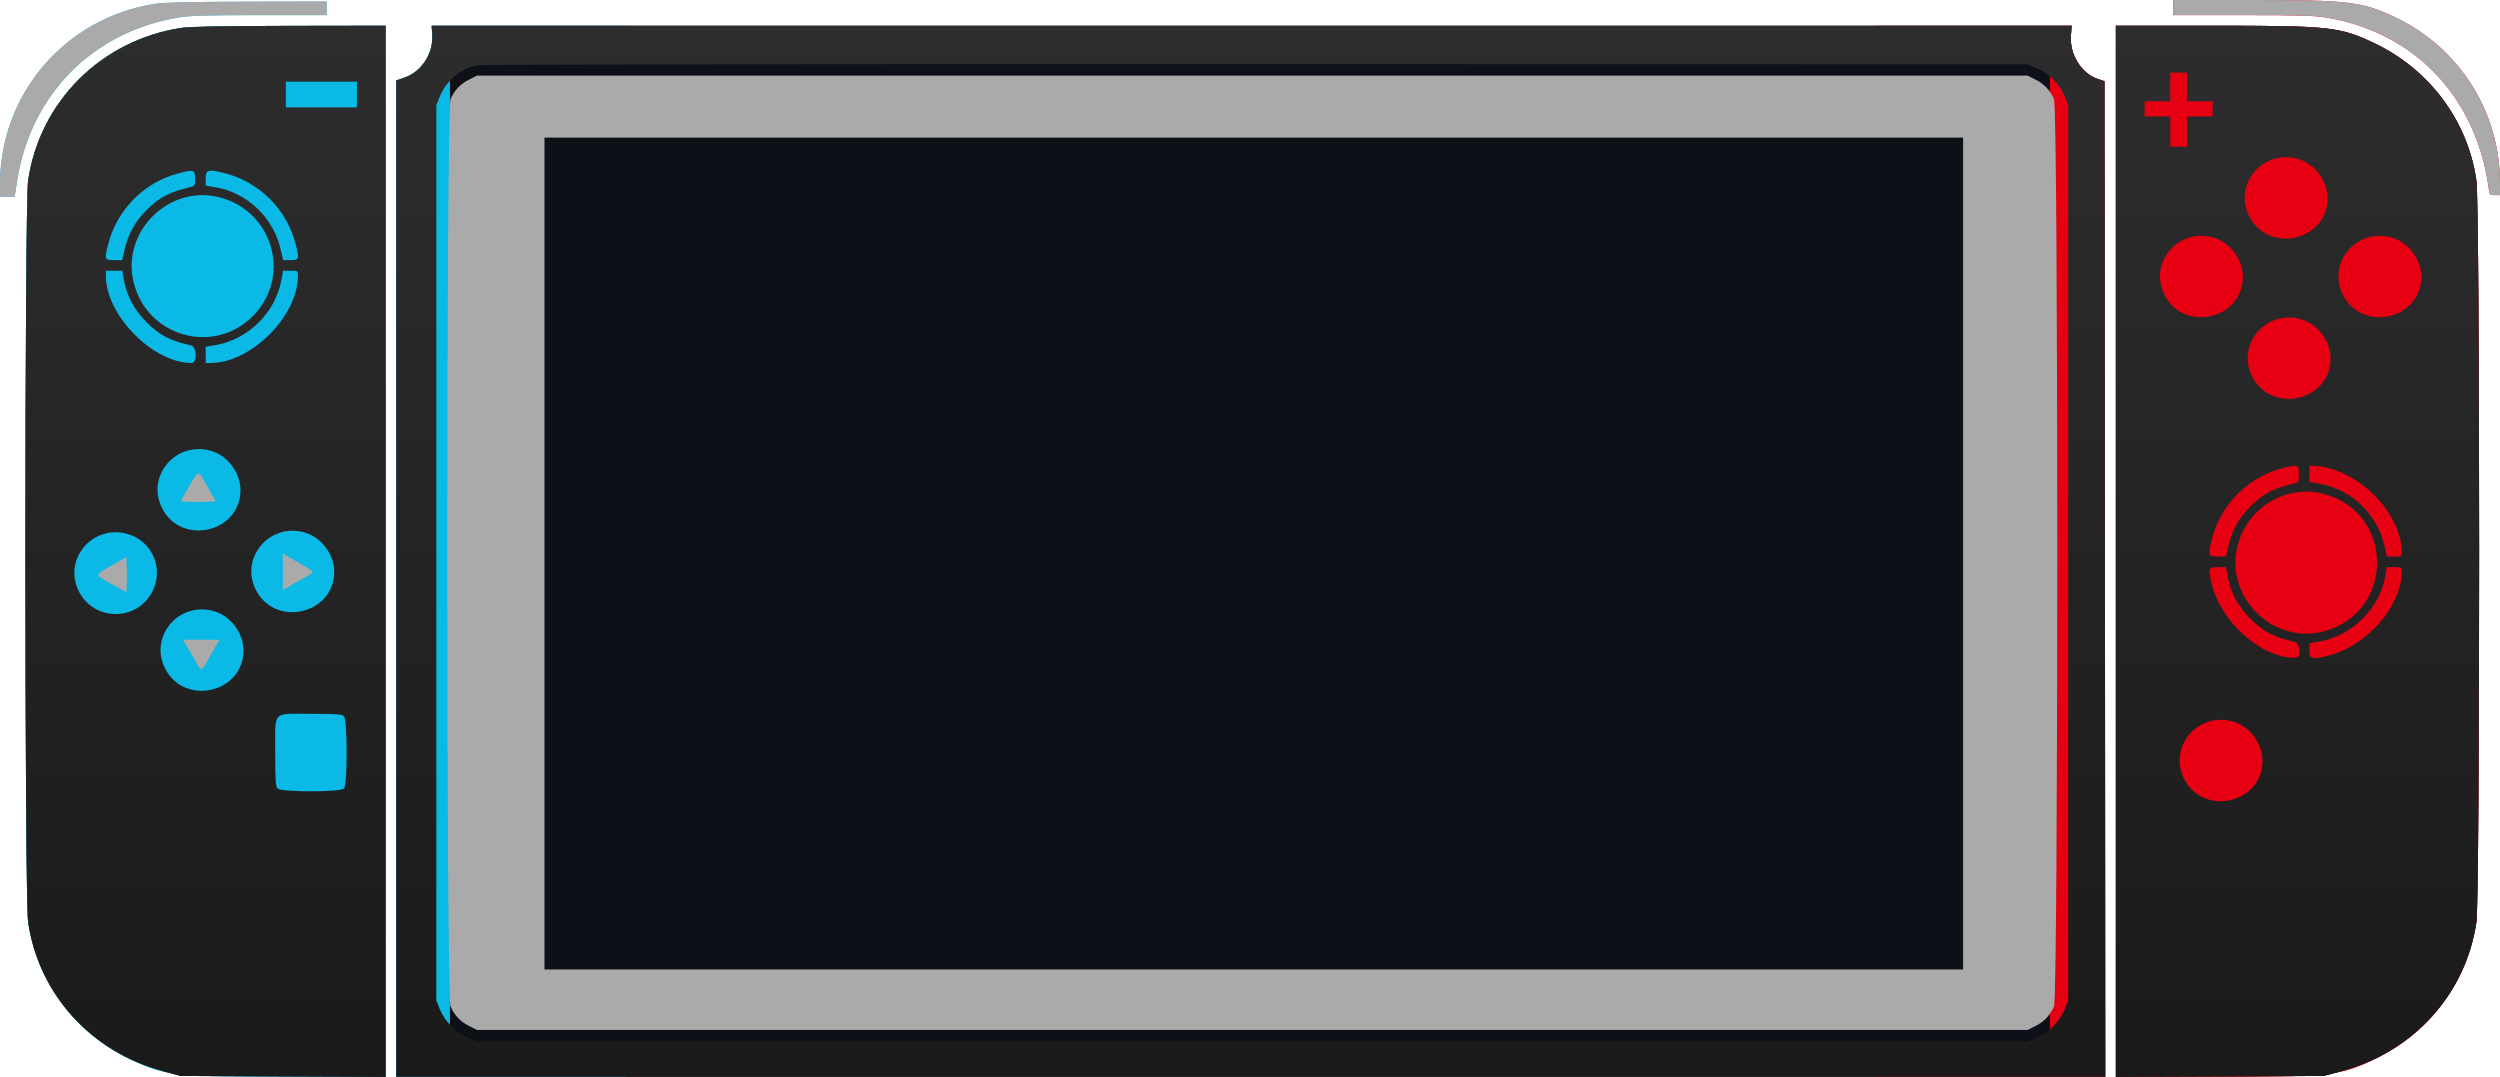
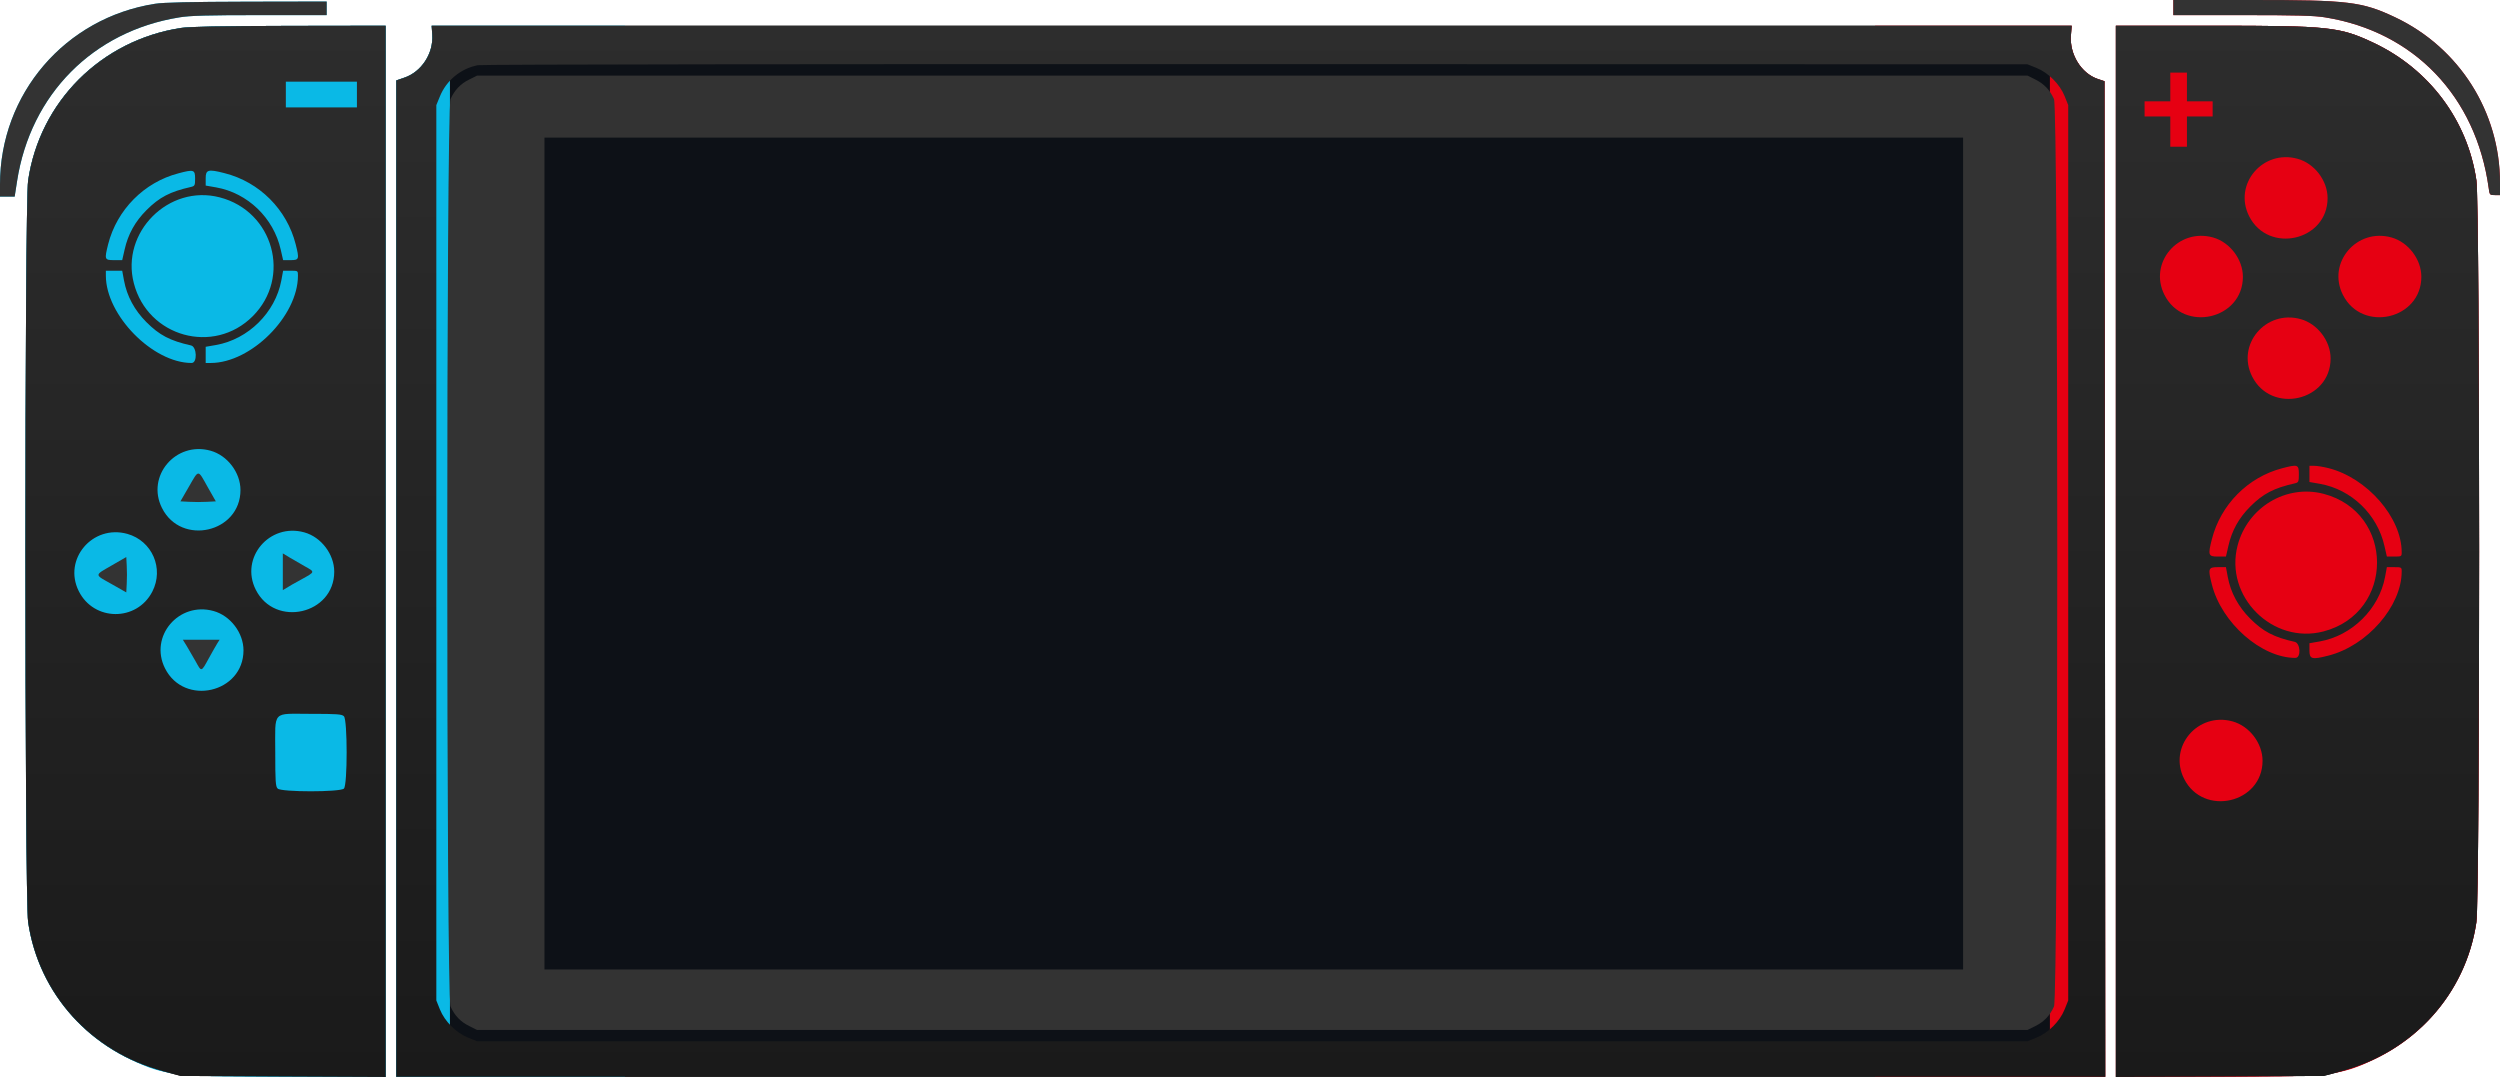
<svg xmlns="http://www.w3.org/2000/svg" width="2204" height="949.333" viewBox="0 0 1653 712">
  <defs>
    <linearGradient id="b" x1="0" x2="0" y1="0" y2="1">
      <stop offset="0%" stop-color="#2d2d2d" />
      <stop offset="100%" stop-color="#1a1a1a" />
    </linearGradient>
    <clipPath id="a">
      <path d="M1437 5v5h45.8c35.3 0 47.7.3 54.7 1.5 58.7 9.5 99.6 52.2 108 112.7.6 4.7.7 4.8 4.1 4.8h3.4v-8.1c0-46.9-26.9-89.4-69.4-109.5C1561.7 1.1 1553 0 1488.8 0H1437z" />
      <path d="M102.5 2.5C43.1 11.8 0 62 0 121.9v8.1h9.7l1.6-10.3c8.9-57.3 50.2-99 107.2-108.2 6.9-1.2 19.2-1.5 53.3-1.5H216V1l-52.7.1c-37.1.1-55.2.5-60.8 1.4" />
      <path d="M119.5 18.5C66.8 26.7 26.3 67.2 18.6 119.3c-2.4 15.8-2.4 474.6 0 490.4 5.8 39.7 31.1 73.5 67.8 90.9C109 711.3 115.7 712 192.3 712H255V17l-63.7.1c-45.9.1-66 .5-71.8 1.4" />
      <path d="M285.8 22.9c.9 12.4-7.1 24.7-18.6 28.5l-5.2 1.8V712h1130l-.2-329.2-.3-329.1-4.5-1.5c-10.9-3.7-18.7-16.3-17.7-28.8l.5-6.4H285.4z" />
      <path d="M1399 364.5V712h63.8c77.6 0 84.1-.7 106.8-11.4 36.7-17.4 62-51.2 67.8-90.9 2.4-15.8 2.4-474.6 0-490.4-5.8-39.7-31.1-73.5-67.8-90.9-22.7-10.7-29.2-11.4-106.8-11.4H1399z" />
    </clipPath>
  </defs>
  <path fill="#0a0a0a" d="M119.5 18.5C66.8 26.7 26.3 67.2 18.6 119.3c-2.4 15.8-2.4 474.6 0 490.4 7 47.7 41.6 85.8 89.2 98.6l11.7 3.1 67.8.4 67.7.3V17l-63.7.1c-45.9.1-66 .5-71.8 1.4m116.5 44V71h-47V54h47zM129 118c0 4.6-.2 5-2.7 5.6-13.8 3.1-20.9 6.8-29.4 15.3-7.6 7.6-12.2 15.9-14.5 26.1l-1.6 7h-5.4c-6.3 0-6.4-.4-3.9-10.5 5.8-22.8 23.8-41 46.5-46.9 10.1-2.7 11-2.4 11 3.4m19.5-3.5c23 5.8 41.2 24 47 47 2.5 9.9 2.3 10.5-3.4 10.5h-4.9l-1.6-7c-4.7-20.9-21.8-37.4-42.7-41.1l-6.9-1.2v-4.9c0-5.6 1.6-6.1 12.5-3.3m-3.2 16c35.5 9.2 47.6 52.8 21.8 78.6s-69.4 13.7-78.6-21.8c-8.8-33.7 23.1-65.6 56.8-56.8m-63.3 55c1.9 10.3 7 19.7 14.8 27.5 8.6 8.6 15.6 12.3 29.5 15.4 3.9.9 4.3 11.6.4 11.6C101 240 70 208.4 70 182.3V179h10.8zm115-3.2c0 26.7-31 57.7-57.7 57.7H136v-10.7l6.9-1.2c21.3-3.8 39.1-21.4 43.1-42.6l1.2-6.5h4.9c4.9 0 4.9 0 4.9 3.3M139.2 298c11.2 3.1 19.8 14.5 19.8 26 0 28.2-39.2 37.2-51.9 11.9-10.6-21.1 9.1-44.3 32.1-37.9m62 54c11.2 3.1 19.8 14.5 19.8 26 0 28.2-39.2 37.2-51.9 11.9-10.6-21.1 9.1-44.3 32.1-37.9m-117 1c16.4 4.6 24.4 22.9 16.5 38.2-10.3 19.9-38.6 19.7-48.6-.3-10.6-21.1 9.1-44.3 32.1-37.9m57 51c11.2 3.1 19.8 14.5 19.8 26 0 28.2-39.2 37.2-51.9 11.9-10.6-21.1 9.1-44.3 32.1-37.9m86.2 69.6c2.4 2.3 2.4 45.5 0 47.8-2.3 2.4-41.5 2.4-43.8 0-1.4-1.3-1.6-4.9-1.6-23.9 0-28.3-2.5-25.5 23.5-25.5 17.2 0 20.6.2 21.9 1.6" />
  <path fill="#0a0a0a" d="M285.8 22.9c.9 12.4-7.1 24.7-18.6 28.5l-5.2 1.8V712h1130l-.2-329.2-.3-329.1-4.5-1.5c-10.9-3.7-18.7-16.3-17.7-28.8l.5-6.4H285.4zm1060.7 22c7.9 3.2 15.4 10.7 18.6 18.6l2.4 6v592l-2.4 6c-3.2 7.9-10.7 15.4-18.6 18.6l-6 2.4h-1025l-6-2.4c-7.9-3.2-15.4-10.7-18.6-18.6l-2.4-6v-592l2.3-5.6c4.3-10.7 13.8-18.6 25.2-20.8 2.6-.5 225.9-.8 514.5-.7l510 .1z" />
  <path fill="#0a0a0a" d="M1399 364.6v347.5l68.8-.3 68.7-.4 11.7-3.1c47.6-12.8 82.2-50.9 89.2-98.6 2.4-15.8 2.4-474.6 0-490.4-5.8-39.7-31.1-73.5-67.8-90.9-22.7-10.7-29.2-11.4-106.8-11.4H1399zm47-307.1V67h17v10h-17v20h-11V77h-17V67h17V48h11zm73.2 47.5c11.2 3.1 19.8 14.5 19.8 26 0 28.2-39.2 37.2-51.9 11.9-10.6-21.1 9.1-44.3 32.1-37.9m-56 52c11.2 3.1 19.8 14.5 19.8 26 0 28.2-39.2 37.2-51.9 11.9-10.6-21.1 9.1-44.3 32.1-37.9m118 0c11.2 3.1 19.8 14.5 19.8 26 0 28.2-39.2 37.2-51.9 11.9-10.6-21.1 9.1-44.3 32.1-37.9m-60 54c11.2 3.1 19.8 14.5 19.8 26 0 28.2-39.2 37.2-51.9 11.9-10.6-21.1 9.1-44.3 32.1-37.9m-1.2 102.5c0 5.1-.2 5.5-2.7 6.1-13.8 3.1-20.9 6.8-29.4 15.3-7.6 7.6-12.2 15.9-14.5 26.1l-1.6 7h-5.4c-6.3 0-6.6-.9-3.9-11.5 5.8-22.8 23.8-41 46.5-46.9 10.3-2.7 11-2.5 11 3.9m19.5-4c25.7 6.5 48.5 32.7 48.5 55.7 0 2.7-.2 2.8-4.9 2.8h-4.9l-1.6-7c-4.7-20.9-21.8-37.4-42.7-41.1l-6.9-1.2V308h3.3c1.8 0 6 .7 9.2 1.5m-3.2 17c47.2 12.3 47.2 78.7 0 91-33.7 8.8-65.6-23.1-56.8-56.8 6.6-25.3 32.1-40.6 56.8-34.2m-63.3 55c1.9 10.3 7 19.7 14.8 27.5 8.6 8.6 15.6 12.3 29.5 15.4 3.8.9 4.3 10.6.4 10.6-22.5 0-48.8-23.1-55.2-48.5-2.7-10.6-2.4-11.5 3.9-11.5h5.4zm115-3.7c0 23-22.8 49.2-48.5 55.7-10.9 2.8-12.5 2.3-12.5-3.3v-4.9l6.9-1.2c21.3-3.8 39.1-21.4 43.1-42.6l1.2-6.5h4.9c4.7 0 4.9.1 4.9 2.8M1476.2 477c11.2 3.1 19.8 14.5 19.8 26 0 28.2-39.2 37.2-51.9 11.9-10.6-21.1 9.1-44.3 32.1-37.9" />
  <g clip-path="url(#a)">
    <path fill="#0ab9e6" d="M0 0h413.2v712H0z" />
    <path fill="#e60012" d="M1239.8 0H1653v712h-413.2z" />
    <rect width="1057.9" height="669.3" x="297.5" y="21.4" fill="#0d1117" rx="8" />
  </g>
  <path fill="url(#b)" d="M119.5 18.5C66.8 26.7 26.3 67.2 18.6 119.3c-2.4 15.8-2.4 474.6 0 490.4 7 47.7 41.6 85.8 89.2 98.6l11.7 3.1 67.8.4 67.7.3V17l-63.7.1c-45.9.1-66 .5-71.8 1.4m116.5 44V71h-47V54h47zM129 118c0 4.6-.2 5-2.7 5.6-13.8 3.1-20.9 6.8-29.4 15.3-7.6 7.6-12.2 15.9-14.5 26.1l-1.6 7h-5.4c-6.3 0-6.4-.4-3.9-10.5 5.8-22.8 23.8-41 46.5-46.9 10.1-2.7 11-2.4 11 3.4m19.5-3.5c23 5.8 41.2 24 47 47 2.5 9.9 2.3 10.5-3.4 10.5h-4.9l-1.6-7c-4.7-20.9-21.8-37.4-42.7-41.1l-6.9-1.2v-4.9c0-5.6 1.6-6.1 12.5-3.3m-3.2 16c35.5 9.2 47.6 52.8 21.8 78.6s-69.4 13.7-78.6-21.8c-8.8-33.7 23.1-65.6 56.8-56.8m-63.3 55c1.9 10.3 7 19.7 14.8 27.5 8.6 8.6 15.6 12.3 29.5 15.4 3.9.9 4.3 11.6.4 11.6C101 240 70 208.4 70 182.3V179h10.8zm115-3.2c0 26.7-31 57.7-57.7 57.7H136v-10.7l6.9-1.2c21.3-3.8 39.1-21.4 43.1-42.6l1.2-6.5h4.9c4.9 0 4.9 0 4.9 3.3M139.2 298c11.2 3.1 19.8 14.5 19.8 26 0 28.2-39.2 37.2-51.9 11.9-10.6-21.1 9.1-44.3 32.1-37.9m62 54c11.2 3.1 19.8 14.5 19.8 26 0 28.2-39.2 37.2-51.9 11.9-10.6-21.1 9.1-44.3 32.1-37.9m-117 1c16.4 4.6 24.4 22.9 16.5 38.2-10.3 19.9-38.6 19.7-48.6-.3-10.6-21.1 9.1-44.3 32.1-37.9m57 51c11.2 3.1 19.8 14.5 19.8 26 0 28.2-39.2 37.2-51.9 11.9-10.6-21.1 9.1-44.3 32.1-37.9m86.2 69.6c2.4 2.3 2.4 45.5 0 47.8-2.3 2.4-41.5 2.4-43.8 0-1.4-1.3-1.6-4.9-1.6-23.9 0-28.3-2.5-25.5 23.5-25.5 17.2 0 20.6.2 21.9 1.6" />
  <path fill="url(#b)" d="M285.8 22.9c.9 12.4-7.1 24.7-18.6 28.5l-5.2 1.8V712h1130l-.2-329.2-.3-329.1-4.5-1.5c-10.9-3.7-18.7-16.3-17.7-28.8l.5-6.4H285.4zm1060.7 22c7.9 3.2 15.4 10.7 18.6 18.6l2.4 6v592l-2.4 6c-3.2 7.9-10.7 15.4-18.6 18.6l-6 2.4h-1025l-6-2.4c-7.9-3.2-15.4-10.7-18.6-18.6l-2.4-6v-592l2.3-5.6c4.3-10.7 13.8-18.6 25.2-20.8 2.6-.5 225.9-.8 514.5-.7l510 .1z" />
  <path fill="url(#b)" d="M1399 364.6v347.5l68.8-.3 68.7-.4 11.7-3.1c47.6-12.8 82.2-50.9 89.2-98.6 2.4-15.8 2.4-474.6 0-490.4-5.8-39.7-31.1-73.5-67.8-90.9-22.7-10.7-29.2-11.4-106.8-11.4H1399zm47-307.1V67h17v10h-17v20h-11V77h-17V67h17V48h11zm73.2 47.5c11.2 3.1 19.8 14.5 19.8 26 0 28.2-39.2 37.2-51.9 11.9-10.6-21.1 9.1-44.3 32.1-37.9m-56 52c11.2 3.1 19.8 14.5 19.8 26 0 28.2-39.2 37.2-51.9 11.9-10.6-21.1 9.1-44.3 32.1-37.9m118 0c11.2 3.1 19.8 14.5 19.8 26 0 28.2-39.2 37.2-51.9 11.9-10.6-21.1 9.1-44.3 32.1-37.9m-60 54c11.2 3.1 19.8 14.5 19.8 26 0 28.2-39.2 37.2-51.9 11.9-10.6-21.1 9.1-44.3 32.1-37.9m-1.2 102.5c0 5.1-.2 5.5-2.7 6.1-13.8 3.1-20.9 6.8-29.4 15.3-7.6 7.6-12.2 15.9-14.5 26.1l-1.6 7h-5.4c-6.3 0-6.6-.9-3.9-11.5 5.8-22.8 23.8-41 46.5-46.9 10.3-2.7 11-2.5 11 3.9m19.5-4c25.7 6.5 48.5 32.7 48.5 55.7 0 2.7-.2 2.8-4.9 2.8h-4.9l-1.6-7c-4.7-20.9-21.8-37.4-42.7-41.1l-6.9-1.2V308h3.3c1.8 0 6 .7 9.2 1.5m-3.2 17c47.2 12.3 47.2 78.7 0 91-33.7 8.8-65.6-23.1-56.8-56.8 6.6-25.3 32.1-40.6 56.8-34.2m-63.3 55c1.9 10.3 7 19.7 14.8 27.5 8.6 8.6 15.6 12.3 29.5 15.4 3.8.9 4.3 10.6.4 10.6-22.5 0-48.8-23.1-55.2-48.5-2.7-10.6-2.4-11.5 3.9-11.5h5.4zm115-3.7c0 23-22.8 49.2-48.5 55.7-10.9 2.8-12.5 2.3-12.5-3.3v-4.9l6.9-1.2c21.3-3.8 39.1-21.4 43.1-42.6l1.2-6.5h4.9c4.7 0 4.9.1 4.9 2.8M1476.2 477c11.2 3.1 19.8 14.5 19.8 26 0 28.2-39.2 37.2-51.9 11.9-10.6-21.1 9.1-44.3 32.1-37.9" />
-   <path fill="#aaa" d="M1437 5v5h45.8c35.3 0 47.7.3 54.7 1.5 58.7 9.5 99.6 52.2 108 112.7.6 4.7.7 4.8 4.1 4.8h3.4v-8.1c0-46.9-26.9-89.4-69.4-109.5C1561.7 1.1 1553 0 1488.8 0H1437z" />
-   <path fill="#aaa" d="M102.5 2.5C43.1 11.8 0 62 0 121.9v8.1h9.7l1.6-10.3c8.9-57.3 50.2-99 107.2-108.2 6.9-1.2 19.2-1.5 53.3-1.5H216V1l-52.7.1c-37.1.1-55.2.5-60.8 1.4" />
-   <path fill="#aaa" d="m124.9 321.8-5.6 9.7 5.8.3c3.3.2 8.5.2 11.8 0l5.8-.3-5.4-9.5c-6.6-11.8-5.7-11.8-12.4-.2" />
-   <path fill="#aaa" d="M187 378.1v12.1l2.3-1.4c1.2-.8 5.7-3.4 10-5.7 9.2-5.1 9.2-4.8 2-8.8-3.2-1.8-7.7-4.4-10-5.8l-4.3-2.6z" />
-   <path fill="#aaa" d="M73.8 373.9c-11.6 6.7-11.6 5.8.2 12.4l9.5 5.4.3-5.8c.2-3.3.2-8.5 0-11.8l-.3-5.8z" />
-   <path fill="#aaa" d="M123.5 427.2c1.4 2.4 4 6.9 5.8 10 4 7.3 3.7 7.3 8.8-2 2.3-4.2 4.9-8.7 5.7-10l1.4-2.2h-24.3z" />
-   <path fill="#aaa" d="M310.2 52.6c-5.7 2.8-9.6 6.9-12.3 12.9-2.9 6.2-2.9 593.8 0 600 2.7 6 6.6 10.1 12.3 12.9l5.2 2.6h1025.2l5.2-2.6c5.7-2.8 9.6-6.9 12.3-12.9 2.9-6.2 2.9-593.8 0-600-2.7-6-6.6-10.1-12.3-12.9l-5.2-2.6H315.4zM1298 366v275H360V91h938z" />
+   <path fill="#333" d="M1437 5v5h45.8c35.3 0 47.7.3 54.7 1.5 58.7 9.5 99.6 52.2 108 112.7.6 4.7.7 4.8 4.1 4.8h3.4v-8.1c0-46.9-26.9-89.4-69.4-109.5C1561.7 1.1 1553 0 1488.8 0H1437z" />
+   <path fill="#333" d="M102.5 2.5C43.1 11.8 0 62 0 121.9v8.1h9.7l1.6-10.3c8.9-57.3 50.2-99 107.2-108.2 6.9-1.2 19.2-1.5 53.3-1.5H216V1l-52.7.1c-37.1.1-55.2.5-60.8 1.4" />
+   <path fill="#333" d="m124.9 321.8-5.6 9.7 5.8.3c3.3.2 8.5.2 11.8 0l5.8-.3-5.4-9.5c-6.6-11.8-5.7-11.8-12.4-.2" />
+   <path fill="#333" d="M187 378.1v12.1l2.3-1.4c1.2-.8 5.7-3.4 10-5.7 9.2-5.1 9.2-4.8 2-8.8-3.2-1.8-7.7-4.4-10-5.8l-4.3-2.6z" />
+   <path fill="#333" d="M73.8 373.9c-11.6 6.7-11.6 5.8.2 12.4l9.5 5.4.3-5.8c.2-3.3.2-8.5 0-11.8l-.3-5.8z" />
+   <path fill="#333" d="M123.5 427.2c1.4 2.4 4 6.9 5.8 10 4 7.3 3.7 7.3 8.8-2 2.3-4.2 4.9-8.7 5.7-10l1.4-2.2h-24.3z" />
+   <path fill="#333" d="M310.2 52.6c-5.7 2.8-9.6 6.9-12.3 12.9-2.9 6.2-2.9 593.8 0 600 2.7 6 6.6 10.1 12.3 12.9l5.2 2.6h1025.2l5.2-2.6c5.7-2.8 9.6-6.9 12.3-12.9 2.9-6.2 2.9-593.8 0-600-2.7-6-6.6-10.1-12.3-12.9l-5.2-2.6H315.4zM1298 366v275H360V91h938z" />
</svg>
